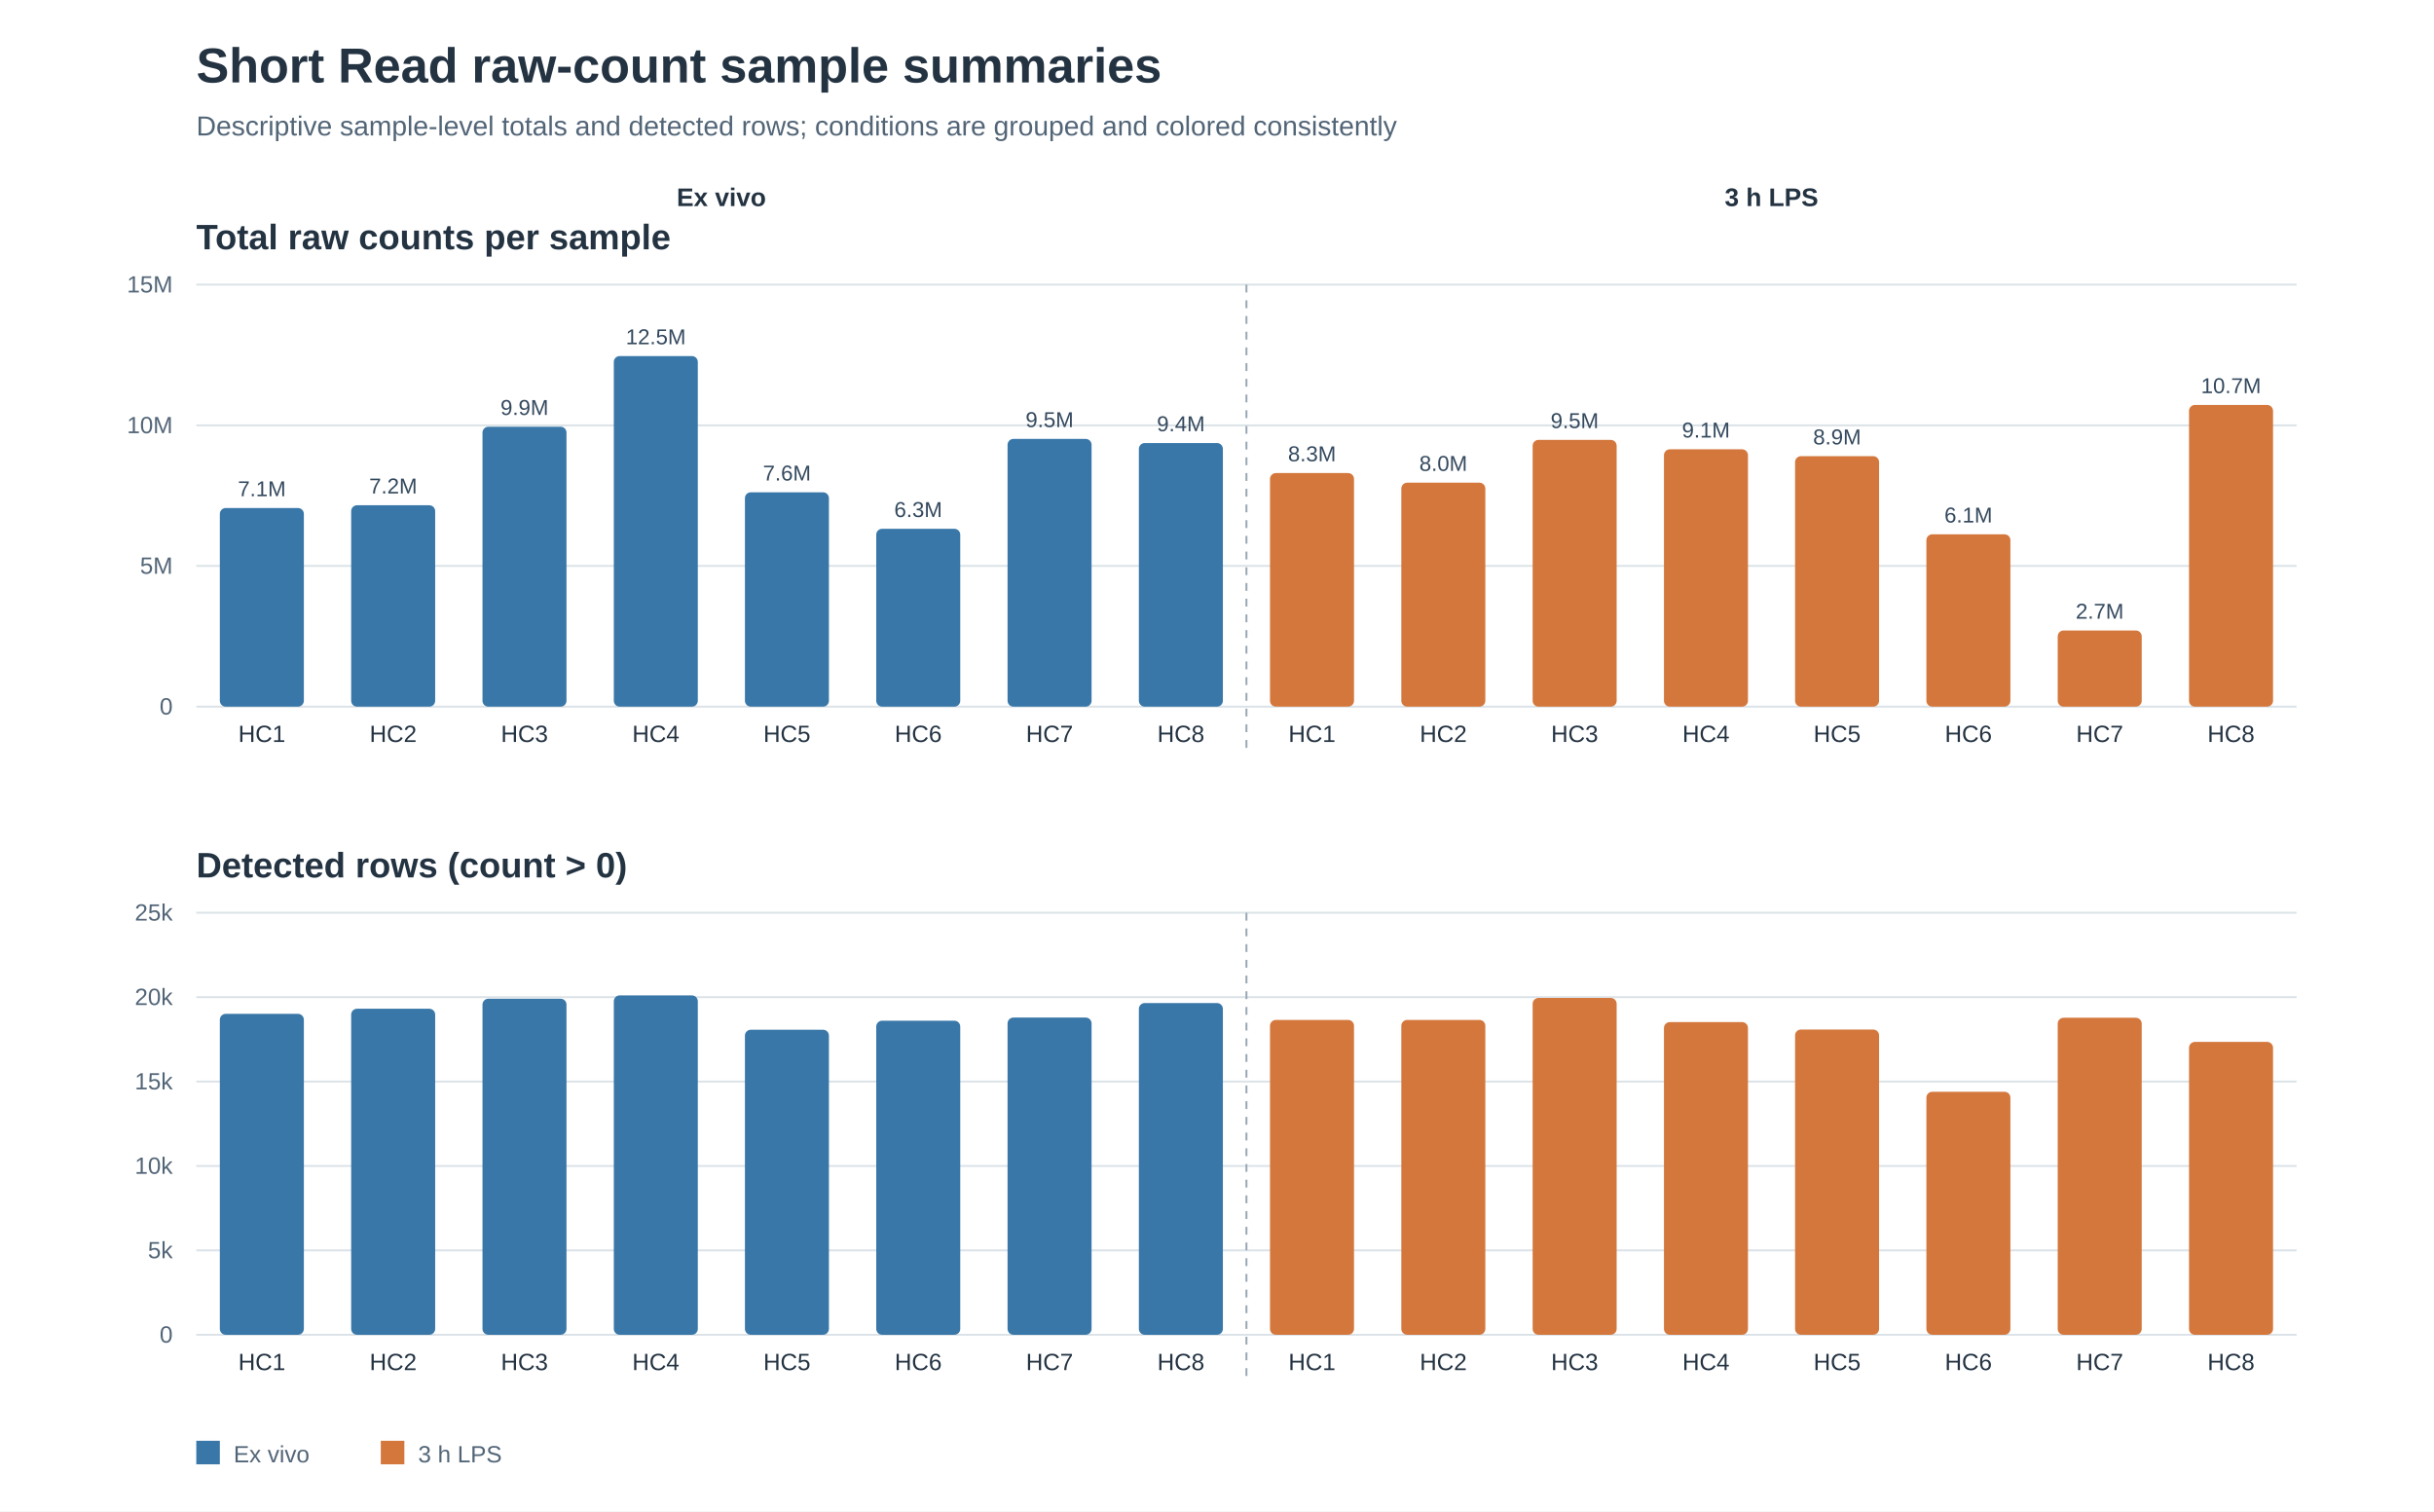
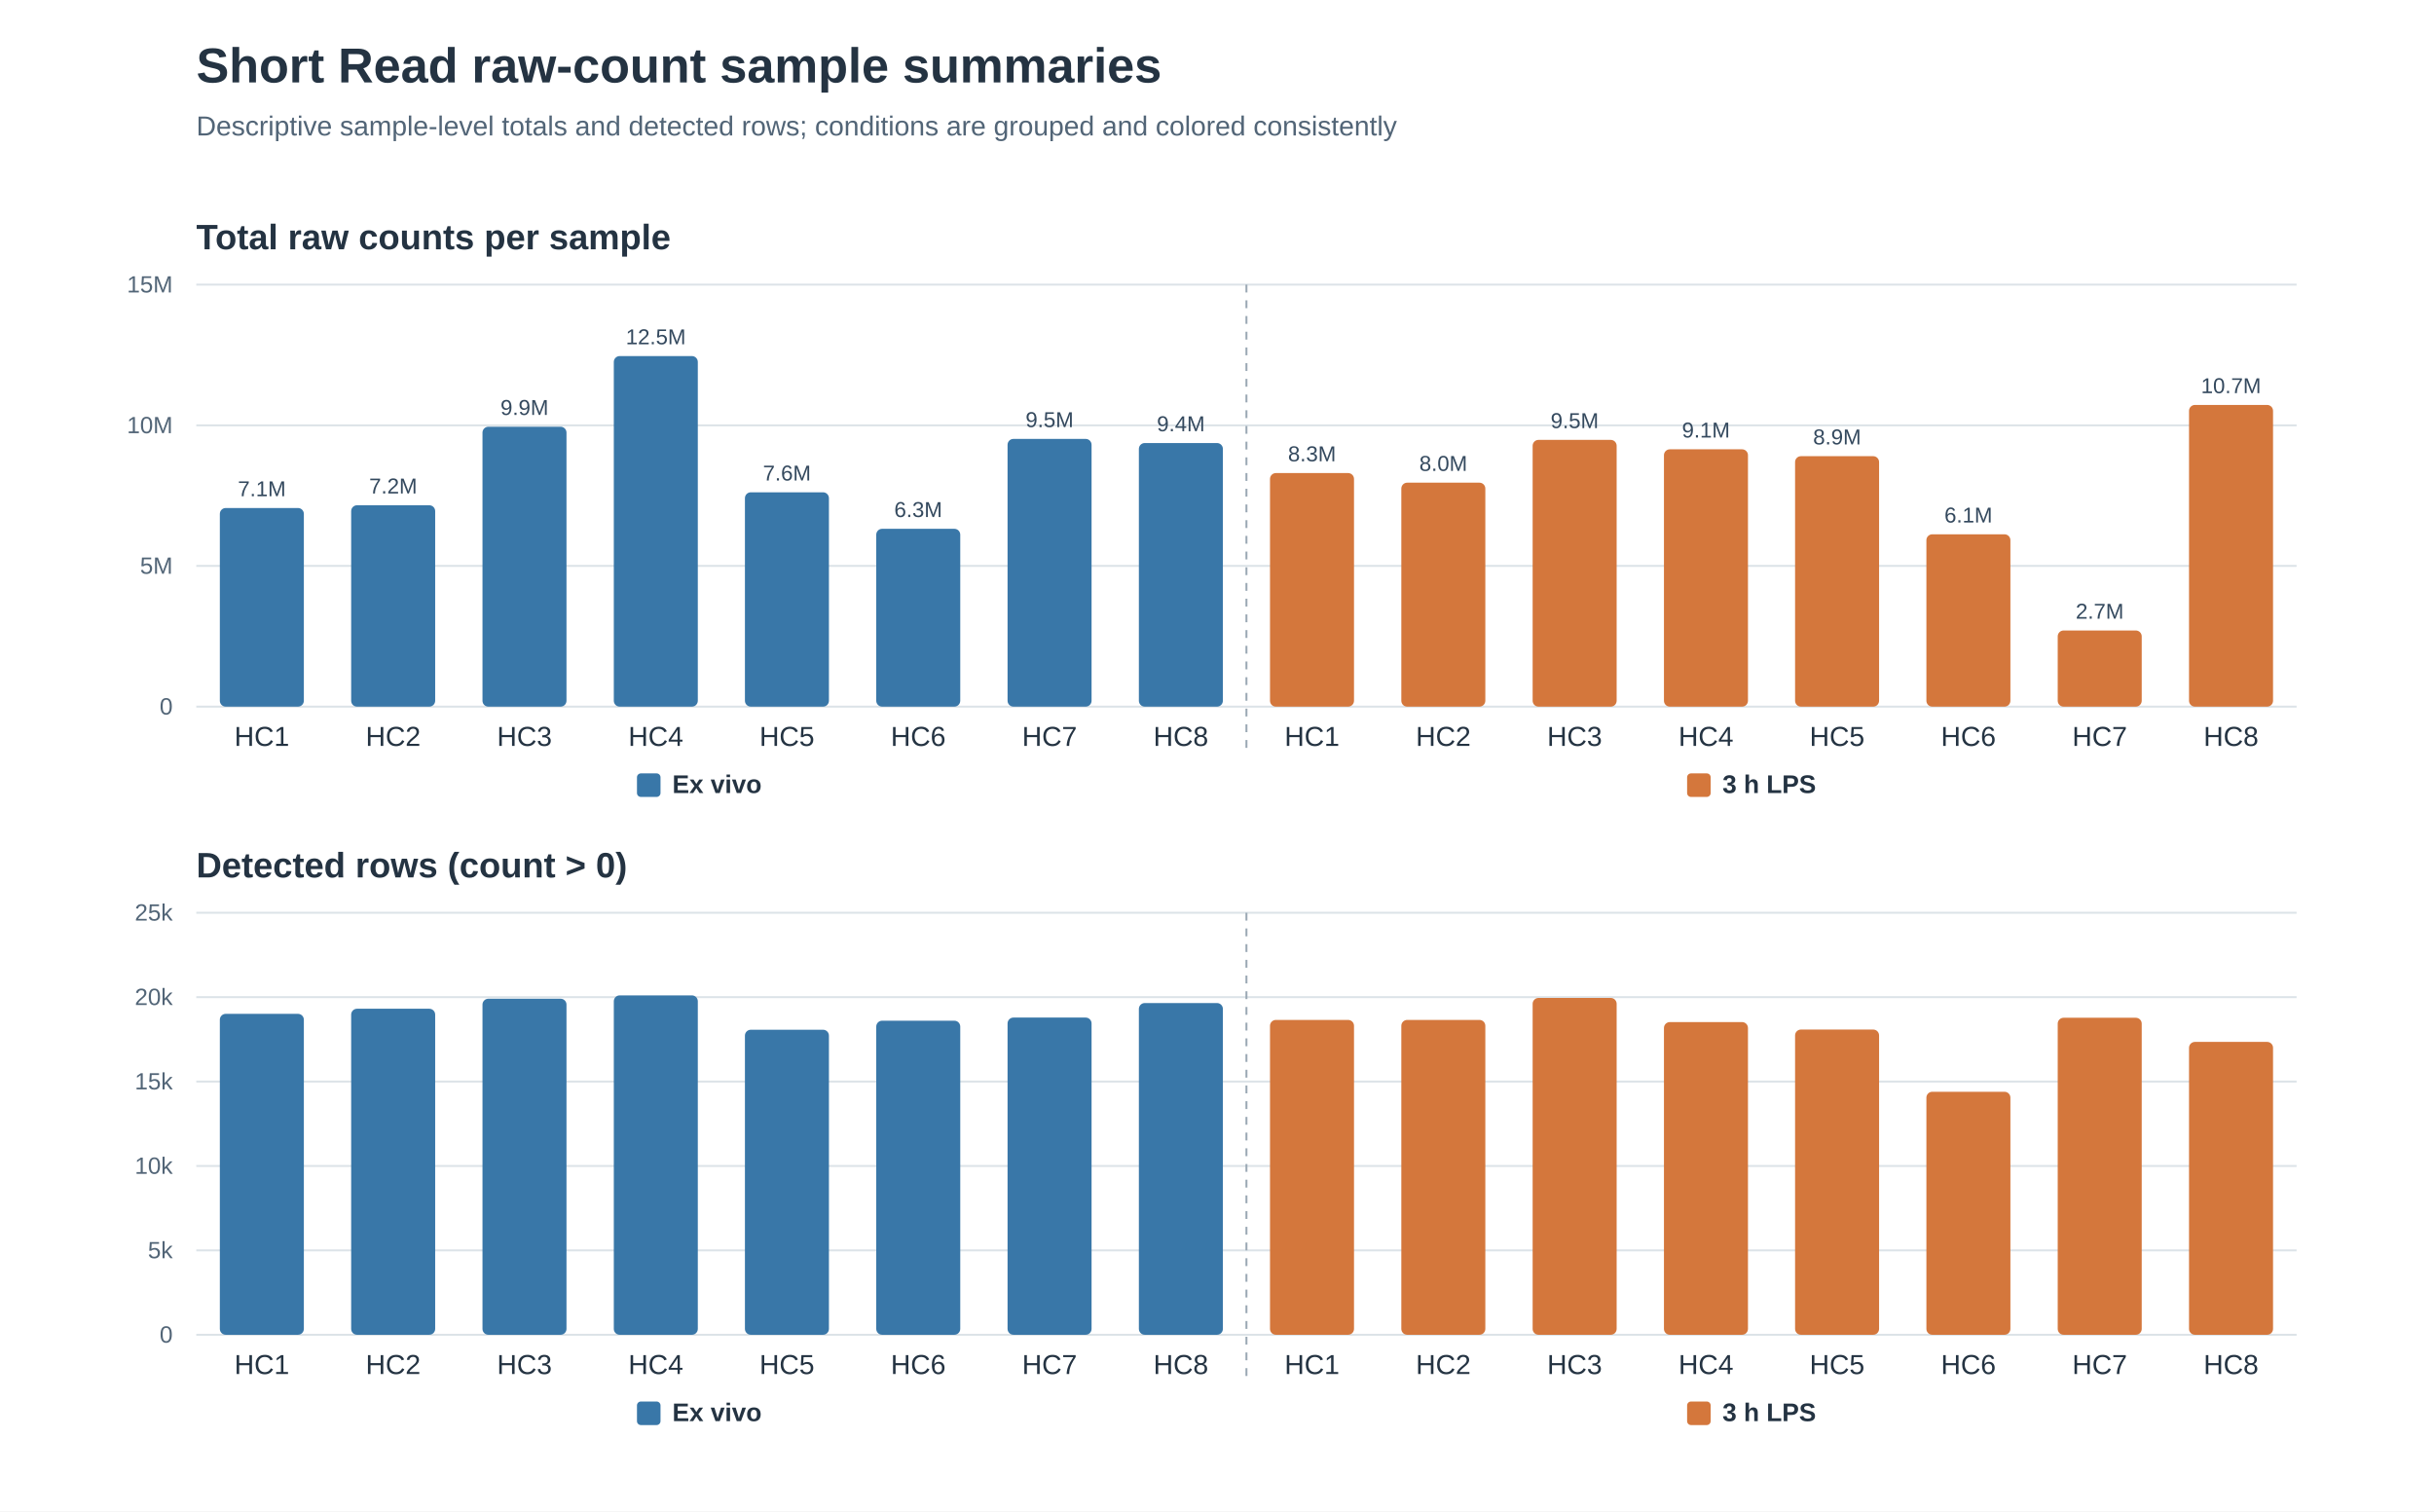
<svg xmlns="http://www.w3.org/2000/svg" width="1240" height="770" viewBox="0 0 1240 770">
  <rect width="100%" height="100%" fill="#fff" />
-   <style>text{font-family:Arial,sans-serif;fill:#243342}.title{font-size:25px;font-weight:700}.subtitle{font-size:14px;fill:#526577}.panel{font-size:18px;font-weight:700}.axis{font-size:12px;fill:#526577}.sample{font-size:12px}.value{font-size:11px;fill:#34495e}.grid{stroke:#dce3e8;stroke-width:1}.group{font-size:13px;font-weight:700}</style>
+   <style>text{font-family:Arial,sans-serif;fill:#243342}.title{font-size:25px;font-weight:700}.subtitle{font-size:14px;fill:#526577}.panel{font-size:18px;font-weight:700}.axis{font-size:12px;fill:#526577}.sample{font-size:14px}.value{font-size:11px;fill:#34495e}.grid{stroke:#dce3e8;stroke-width:1}.group{font-size:13px;font-weight:700}</style>
  <text x="100" y="42" class="title">Short Read raw-count sample summaries</text>
  <text x="100" y="69" class="subtitle">Descriptive sample-level totals and detected rows; conditions are grouped and colored consistently</text>
-   <text x="367.5" y="105" text-anchor="middle" class="group">Ex vivo</text>
-   <text x="902.5" y="105" text-anchor="middle" class="group">3 h LPS</text>
  <text x="100" y="127" class="panel">Total raw counts per sample</text>
  <line x1="100" y1="360.0" x2="1170" y2="360.0" class="grid" />
  <text x="88" y="364.0" text-anchor="end" class="axis">0</text>
  <line x1="100" y1="288.3" x2="1170" y2="288.3" class="grid" />
  <text x="88" y="292.3" text-anchor="end" class="axis">5M</text>
  <line x1="100" y1="216.7" x2="1170" y2="216.7" class="grid" />
  <text x="88" y="220.7" text-anchor="end" class="axis">10M</text>
  <line x1="100" y1="145.0" x2="1170" y2="145.0" class="grid" />
  <text x="88" y="149.0" text-anchor="end" class="axis">15M</text>
  <rect x="112.0" y="258.8" width="42.8" height="101.2" rx="3" fill="#3977a8" />
  <text x="133.4" y="252.8" text-anchor="middle" class="value">7.1M</text>
-   <text x="133.4" y="378" text-anchor="middle" class="sample">HC1</text>
+   <text x="133.4" y="380" text-anchor="middle" class="sample">HC1</text>
  <rect x="178.9" y="257.4" width="42.8" height="102.6" rx="3" fill="#3977a8" />
  <text x="200.3" y="251.4" text-anchor="middle" class="value">7.2M</text>
-   <text x="200.3" y="378" text-anchor="middle" class="sample">HC2</text>
+   <text x="200.3" y="380" text-anchor="middle" class="sample">HC2</text>
  <rect x="245.8" y="217.4" width="42.8" height="142.6" rx="3" fill="#3977a8" />
  <text x="267.2" y="211.4" text-anchor="middle" class="value">9.9M</text>
-   <text x="267.2" y="378" text-anchor="middle" class="sample">HC3</text>
+   <text x="267.2" y="380" text-anchor="middle" class="sample">HC3</text>
  <rect x="312.7" y="181.4" width="42.8" height="178.6" rx="3" fill="#3977a8" />
  <text x="334.1" y="175.4" text-anchor="middle" class="value">12.5M</text>
-   <text x="334.1" y="378" text-anchor="middle" class="sample">HC4</text>
+   <text x="334.1" y="380" text-anchor="middle" class="sample">HC4</text>
  <rect x="379.5" y="250.8" width="42.8" height="109.2" rx="3" fill="#3977a8" />
  <text x="400.9" y="244.8" text-anchor="middle" class="value">7.6M</text>
-   <text x="400.9" y="378" text-anchor="middle" class="sample">HC5</text>
+   <text x="400.9" y="380" text-anchor="middle" class="sample">HC5</text>
  <rect x="446.4" y="269.4" width="42.8" height="90.6" rx="3" fill="#3977a8" />
  <text x="467.8" y="263.4" text-anchor="middle" class="value">6.3M</text>
-   <text x="467.8" y="378" text-anchor="middle" class="sample">HC6</text>
+   <text x="467.8" y="380" text-anchor="middle" class="sample">HC6</text>
  <rect x="513.3" y="223.6" width="42.8" height="136.4" rx="3" fill="#3977a8" />
  <text x="534.7" y="217.6" text-anchor="middle" class="value">9.5M</text>
-   <text x="534.7" y="378" text-anchor="middle" class="sample">HC7</text>
+   <text x="534.7" y="380" text-anchor="middle" class="sample">HC7</text>
  <rect x="580.2" y="225.7" width="42.8" height="134.3" rx="3" fill="#3977a8" />
  <text x="601.6" y="219.7" text-anchor="middle" class="value">9.4M</text>
-   <text x="601.6" y="378" text-anchor="middle" class="sample">HC8</text>
+   <text x="601.6" y="380" text-anchor="middle" class="sample">HC8</text>
  <rect x="647.0" y="241.0" width="42.8" height="119.0" rx="3" fill="#d4773c" />
  <text x="668.4" y="235.0" text-anchor="middle" class="value">8.3M</text>
-   <text x="668.4" y="378" text-anchor="middle" class="sample">HC1</text>
+   <text x="668.4" y="380" text-anchor="middle" class="sample">HC1</text>
  <rect x="713.9" y="245.9" width="42.8" height="114.1" rx="3" fill="#d4773c" />
  <text x="735.3" y="239.9" text-anchor="middle" class="value">8.0M</text>
-   <text x="735.3" y="378" text-anchor="middle" class="sample">HC2</text>
+   <text x="735.3" y="380" text-anchor="middle" class="sample">HC2</text>
  <rect x="780.8" y="224.1" width="42.8" height="135.9" rx="3" fill="#d4773c" />
  <text x="802.2" y="218.1" text-anchor="middle" class="value">9.5M</text>
-   <text x="802.2" y="378" text-anchor="middle" class="sample">HC3</text>
+   <text x="802.2" y="380" text-anchor="middle" class="sample">HC3</text>
  <rect x="847.7" y="228.9" width="42.8" height="131.1" rx="3" fill="#d4773c" />
  <text x="869.1" y="222.9" text-anchor="middle" class="value">9.1M</text>
-   <text x="869.1" y="378" text-anchor="middle" class="sample">HC4</text>
+   <text x="869.1" y="380" text-anchor="middle" class="sample">HC4</text>
  <rect x="914.5" y="232.4" width="42.8" height="127.6" rx="3" fill="#d4773c" />
  <text x="935.9" y="226.4" text-anchor="middle" class="value">8.9M</text>
-   <text x="935.9" y="378" text-anchor="middle" class="sample">HC5</text>
+   <text x="935.9" y="380" text-anchor="middle" class="sample">HC5</text>
  <rect x="981.4" y="272.2" width="42.8" height="87.8" rx="3" fill="#d4773c" />
  <text x="1002.8" y="266.2" text-anchor="middle" class="value">6.1M</text>
-   <text x="1002.8" y="378" text-anchor="middle" class="sample">HC6</text>
+   <text x="1002.8" y="380" text-anchor="middle" class="sample">HC6</text>
  <rect x="1048.3" y="321.2" width="42.8" height="38.8" rx="3" fill="#d4773c" />
  <text x="1069.7" y="315.2" text-anchor="middle" class="value">2.7M</text>
-   <text x="1069.7" y="378" text-anchor="middle" class="sample">HC7</text>
+   <text x="1069.7" y="380" text-anchor="middle" class="sample">HC7</text>
  <rect x="1115.2" y="206.3" width="42.8" height="153.7" rx="3" fill="#d4773c" />
  <text x="1136.6" y="200.3" text-anchor="middle" class="value">10.7M</text>
-   <text x="1136.6" y="378" text-anchor="middle" class="sample">HC8</text>
+   <text x="1136.6" y="380" text-anchor="middle" class="sample">HC8</text>
+   <rect x="324.5" y="394" width="12" height="12" rx="2" fill="#3977a8" />
+   <text x="342.5" y="404" class="group">Ex vivo</text>
+   <rect x="859.5" y="394" width="12" height="12" rx="2" fill="#d4773c" />
+   <text x="877.5" y="404" class="group">3 h LPS</text>
  <line x1="635.0" y1="145" x2="635.0" y2="384" stroke="#9aa8b4" stroke-dasharray="4 4" />
  <text x="100" y="447" class="panel">Detected rows (count &gt; 0)</text>
  <line x1="100" y1="680.0" x2="1170" y2="680.0" class="grid" />
  <text x="88" y="684.0" text-anchor="end" class="axis">0</text>
  <line x1="100" y1="637.0" x2="1170" y2="637.0" class="grid" />
  <text x="88" y="641.0" text-anchor="end" class="axis">5k</text>
  <line x1="100" y1="594.0" x2="1170" y2="594.0" class="grid" />
  <text x="88" y="598.0" text-anchor="end" class="axis">10k</text>
  <line x1="100" y1="551.0" x2="1170" y2="551.0" class="grid" />
  <text x="88" y="555.0" text-anchor="end" class="axis">15k</text>
  <line x1="100" y1="508.0" x2="1170" y2="508.0" class="grid" />
  <text x="88" y="512.0" text-anchor="end" class="axis">20k</text>
  <line x1="100" y1="465.0" x2="1170" y2="465.0" class="grid" />
  <text x="88" y="469.0" text-anchor="end" class="axis">25k</text>
  <rect x="112.0" y="516.5" width="42.8" height="163.5" rx="3" fill="#3977a8" />
-   <text x="133.4" y="698" text-anchor="middle" class="sample">HC1</text>
+   <text x="133.4" y="700" text-anchor="middle" class="sample">HC1</text>
  <rect x="178.9" y="513.9" width="42.8" height="166.1" rx="3" fill="#3977a8" />
-   <text x="200.3" y="698" text-anchor="middle" class="sample">HC2</text>
+   <text x="200.3" y="700" text-anchor="middle" class="sample">HC2</text>
  <rect x="245.8" y="508.8" width="42.8" height="171.2" rx="3" fill="#3977a8" />
-   <text x="267.2" y="698" text-anchor="middle" class="sample">HC3</text>
+   <text x="267.2" y="700" text-anchor="middle" class="sample">HC3</text>
  <rect x="312.7" y="507.1" width="42.8" height="172.9" rx="3" fill="#3977a8" />
-   <text x="334.1" y="698" text-anchor="middle" class="sample">HC4</text>
+   <text x="334.1" y="700" text-anchor="middle" class="sample">HC4</text>
  <rect x="379.5" y="524.6" width="42.8" height="155.4" rx="3" fill="#3977a8" />
-   <text x="400.9" y="698" text-anchor="middle" class="sample">HC5</text>
+   <text x="400.9" y="700" text-anchor="middle" class="sample">HC5</text>
  <rect x="446.4" y="520.0" width="42.8" height="160.0" rx="3" fill="#3977a8" />
-   <text x="467.8" y="698" text-anchor="middle" class="sample">HC6</text>
+   <text x="467.8" y="700" text-anchor="middle" class="sample">HC6</text>
  <rect x="513.3" y="518.4" width="42.8" height="161.6" rx="3" fill="#3977a8" />
-   <text x="534.7" y="698" text-anchor="middle" class="sample">HC7</text>
+   <text x="534.7" y="700" text-anchor="middle" class="sample">HC7</text>
  <rect x="580.2" y="511.0" width="42.8" height="169.0" rx="3" fill="#3977a8" />
-   <text x="601.6" y="698" text-anchor="middle" class="sample">HC8</text>
+   <text x="601.6" y="700" text-anchor="middle" class="sample">HC8</text>
  <rect x="647.0" y="519.6" width="42.8" height="160.4" rx="3" fill="#d4773c" />
-   <text x="668.4" y="698" text-anchor="middle" class="sample">HC1</text>
+   <text x="668.4" y="700" text-anchor="middle" class="sample">HC1</text>
  <rect x="713.9" y="519.6" width="42.8" height="160.4" rx="3" fill="#d4773c" />
-   <text x="735.3" y="698" text-anchor="middle" class="sample">HC2</text>
+   <text x="735.3" y="700" text-anchor="middle" class="sample">HC2</text>
  <rect x="780.8" y="508.4" width="42.8" height="171.6" rx="3" fill="#d4773c" />
-   <text x="802.2" y="698" text-anchor="middle" class="sample">HC3</text>
+   <text x="802.2" y="700" text-anchor="middle" class="sample">HC3</text>
  <rect x="847.7" y="520.7" width="42.8" height="159.3" rx="3" fill="#d4773c" />
-   <text x="869.1" y="698" text-anchor="middle" class="sample">HC4</text>
+   <text x="869.1" y="700" text-anchor="middle" class="sample">HC4</text>
  <rect x="914.5" y="524.5" width="42.8" height="155.5" rx="3" fill="#d4773c" />
-   <text x="935.9" y="698" text-anchor="middle" class="sample">HC5</text>
+   <text x="935.9" y="700" text-anchor="middle" class="sample">HC5</text>
  <rect x="981.4" y="556.2" width="42.8" height="123.8" rx="3" fill="#d4773c" />
-   <text x="1002.8" y="698" text-anchor="middle" class="sample">HC6</text>
+   <text x="1002.8" y="700" text-anchor="middle" class="sample">HC6</text>
  <rect x="1048.3" y="518.5" width="42.8" height="161.5" rx="3" fill="#d4773c" />
-   <text x="1069.7" y="698" text-anchor="middle" class="sample">HC7</text>
+   <text x="1069.7" y="700" text-anchor="middle" class="sample">HC7</text>
  <rect x="1115.2" y="530.8" width="42.8" height="149.2" rx="3" fill="#d4773c" />
-   <text x="1136.6" y="698" text-anchor="middle" class="sample">HC8</text>
+   <text x="1136.6" y="700" text-anchor="middle" class="sample">HC8</text>
+   <rect x="324.5" y="714" width="12" height="12" rx="2" fill="#3977a8" />
+   <text x="342.5" y="724" class="group">Ex vivo</text>
+   <rect x="859.5" y="714" width="12" height="12" rx="2" fill="#d4773c" />
+   <text x="877.5" y="724" class="group">3 h LPS</text>
  <line x1="635.0" y1="465" x2="635.0" y2="704" stroke="#9aa8b4" stroke-dasharray="4 4" />
-   <rect x="100" y="734" width="12" height="12" fill="#3977a8" />
-   <text x="119" y="745" class="axis">Ex vivo</text>
-   <rect x="194" y="734" width="12" height="12" fill="#d4773c" />
-   <text x="213" y="745" class="axis">3 h LPS</text>
</svg>
